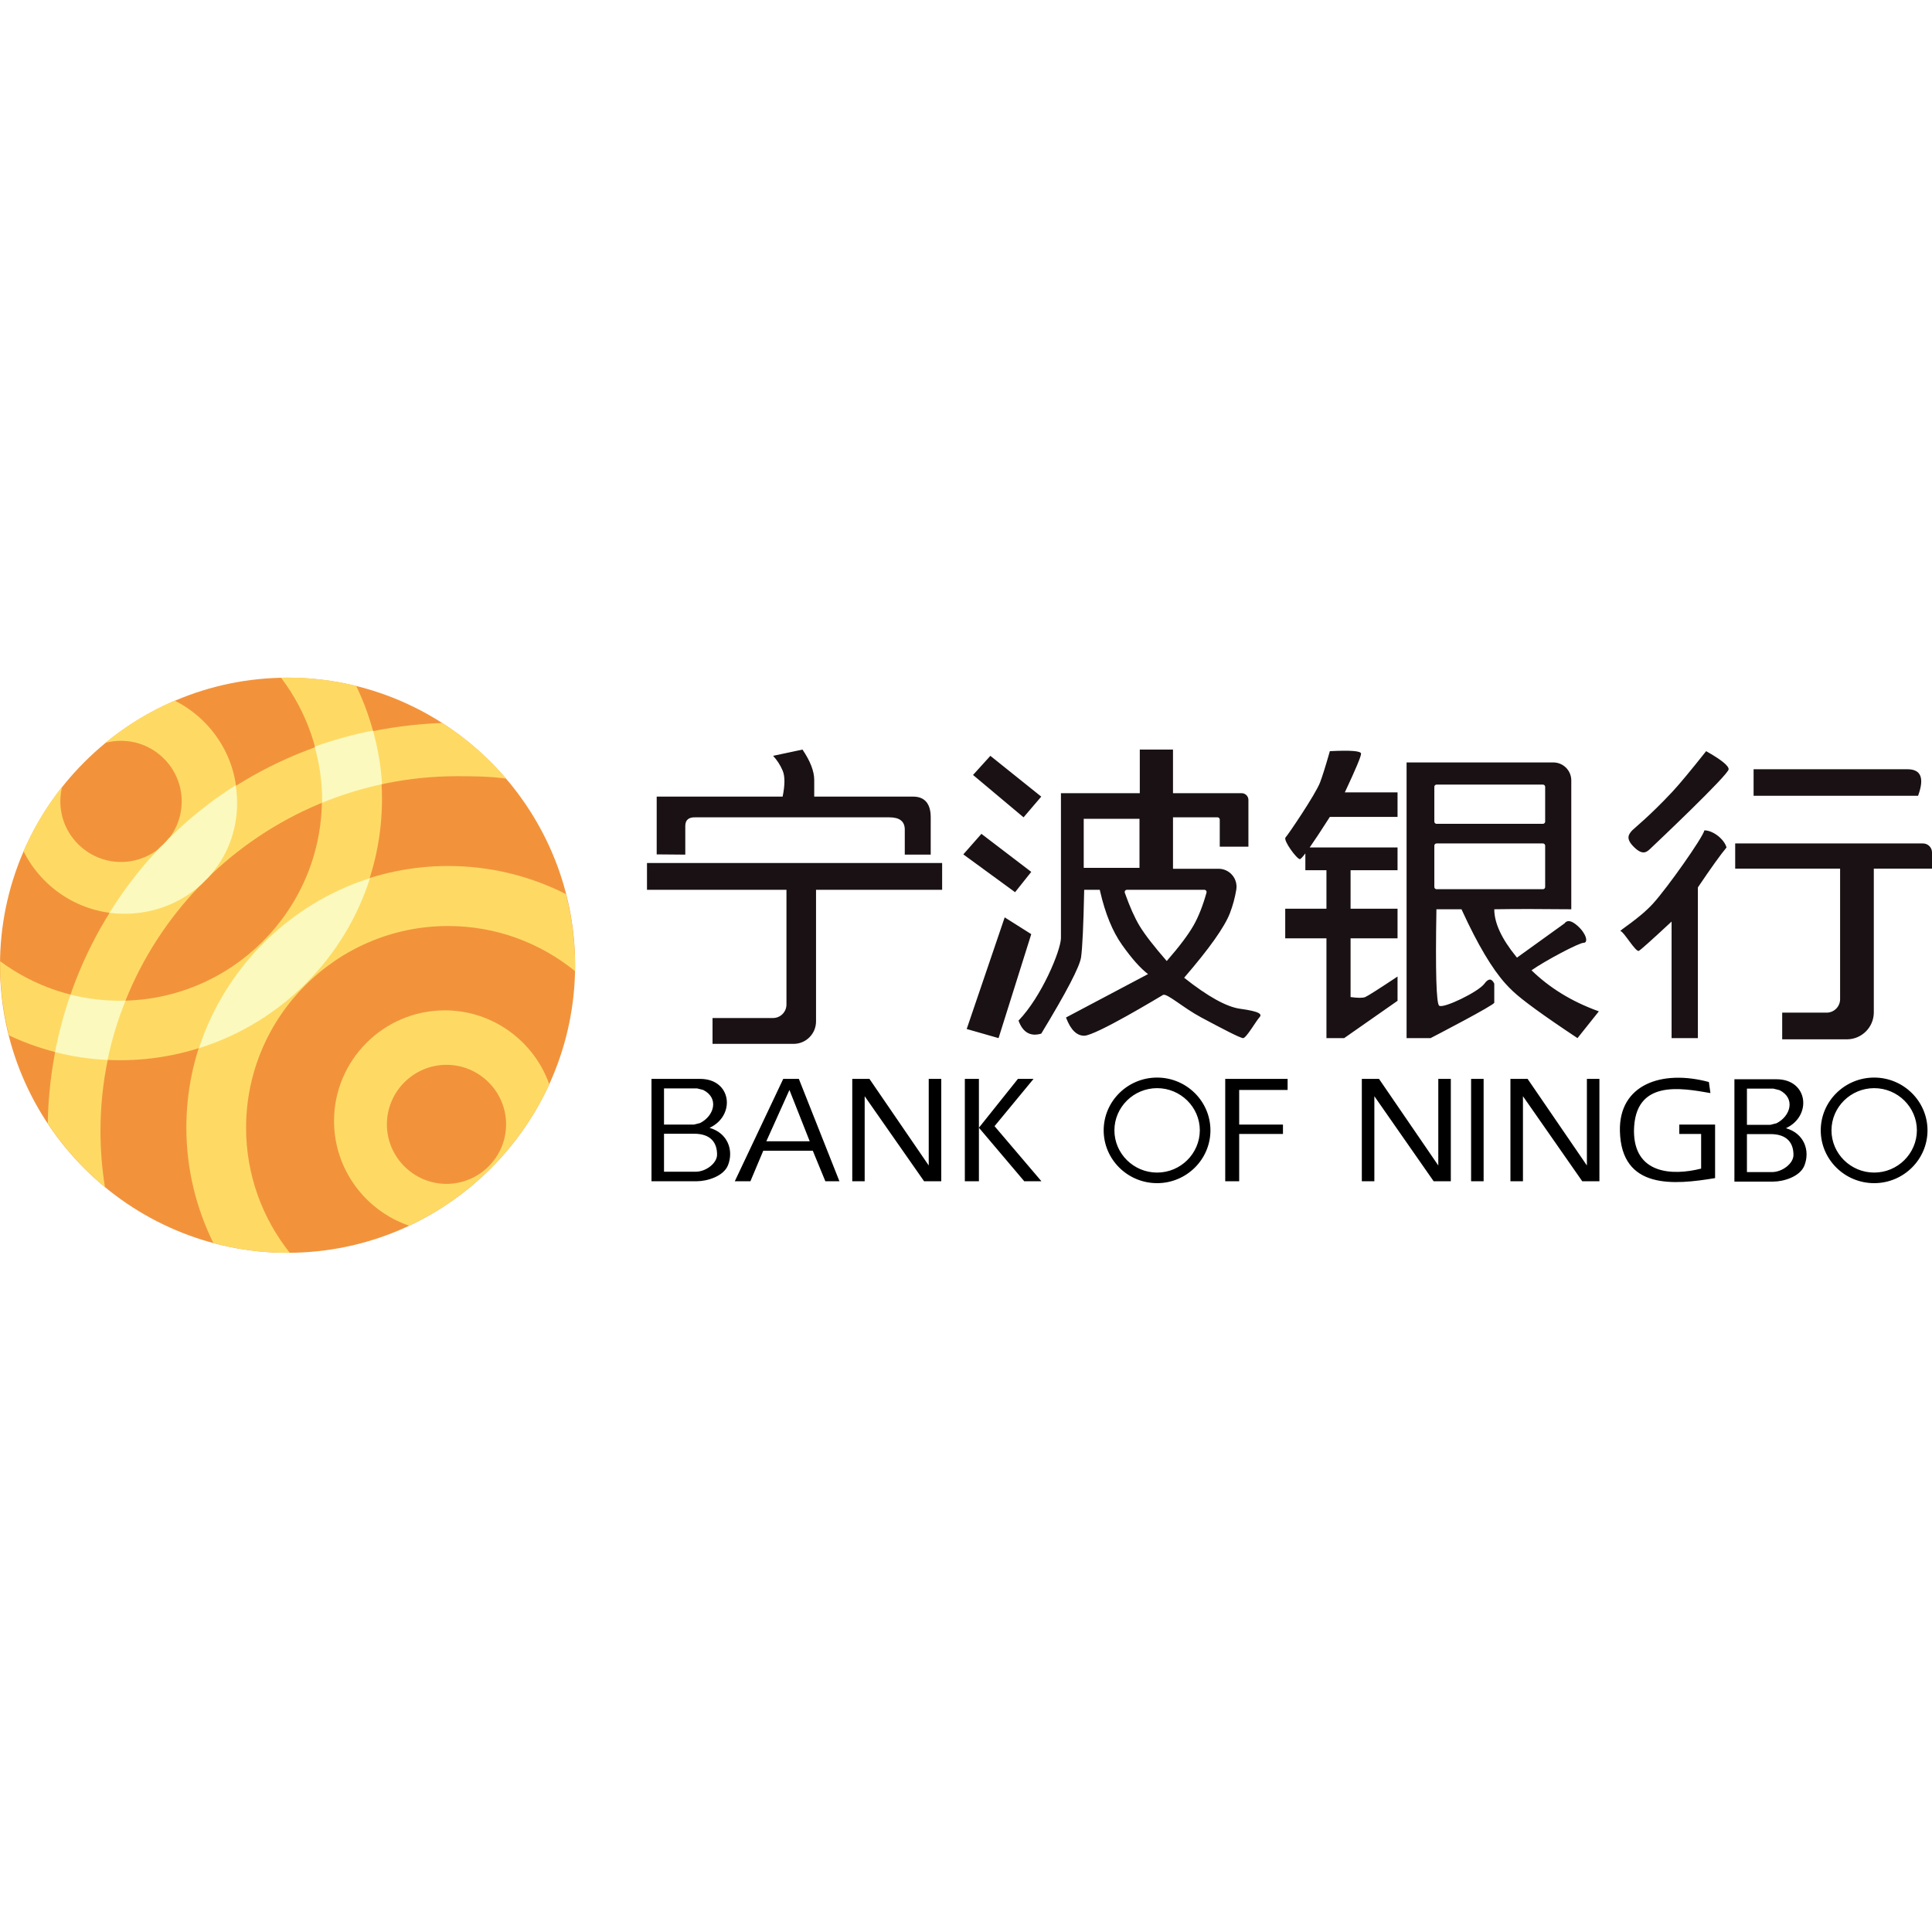
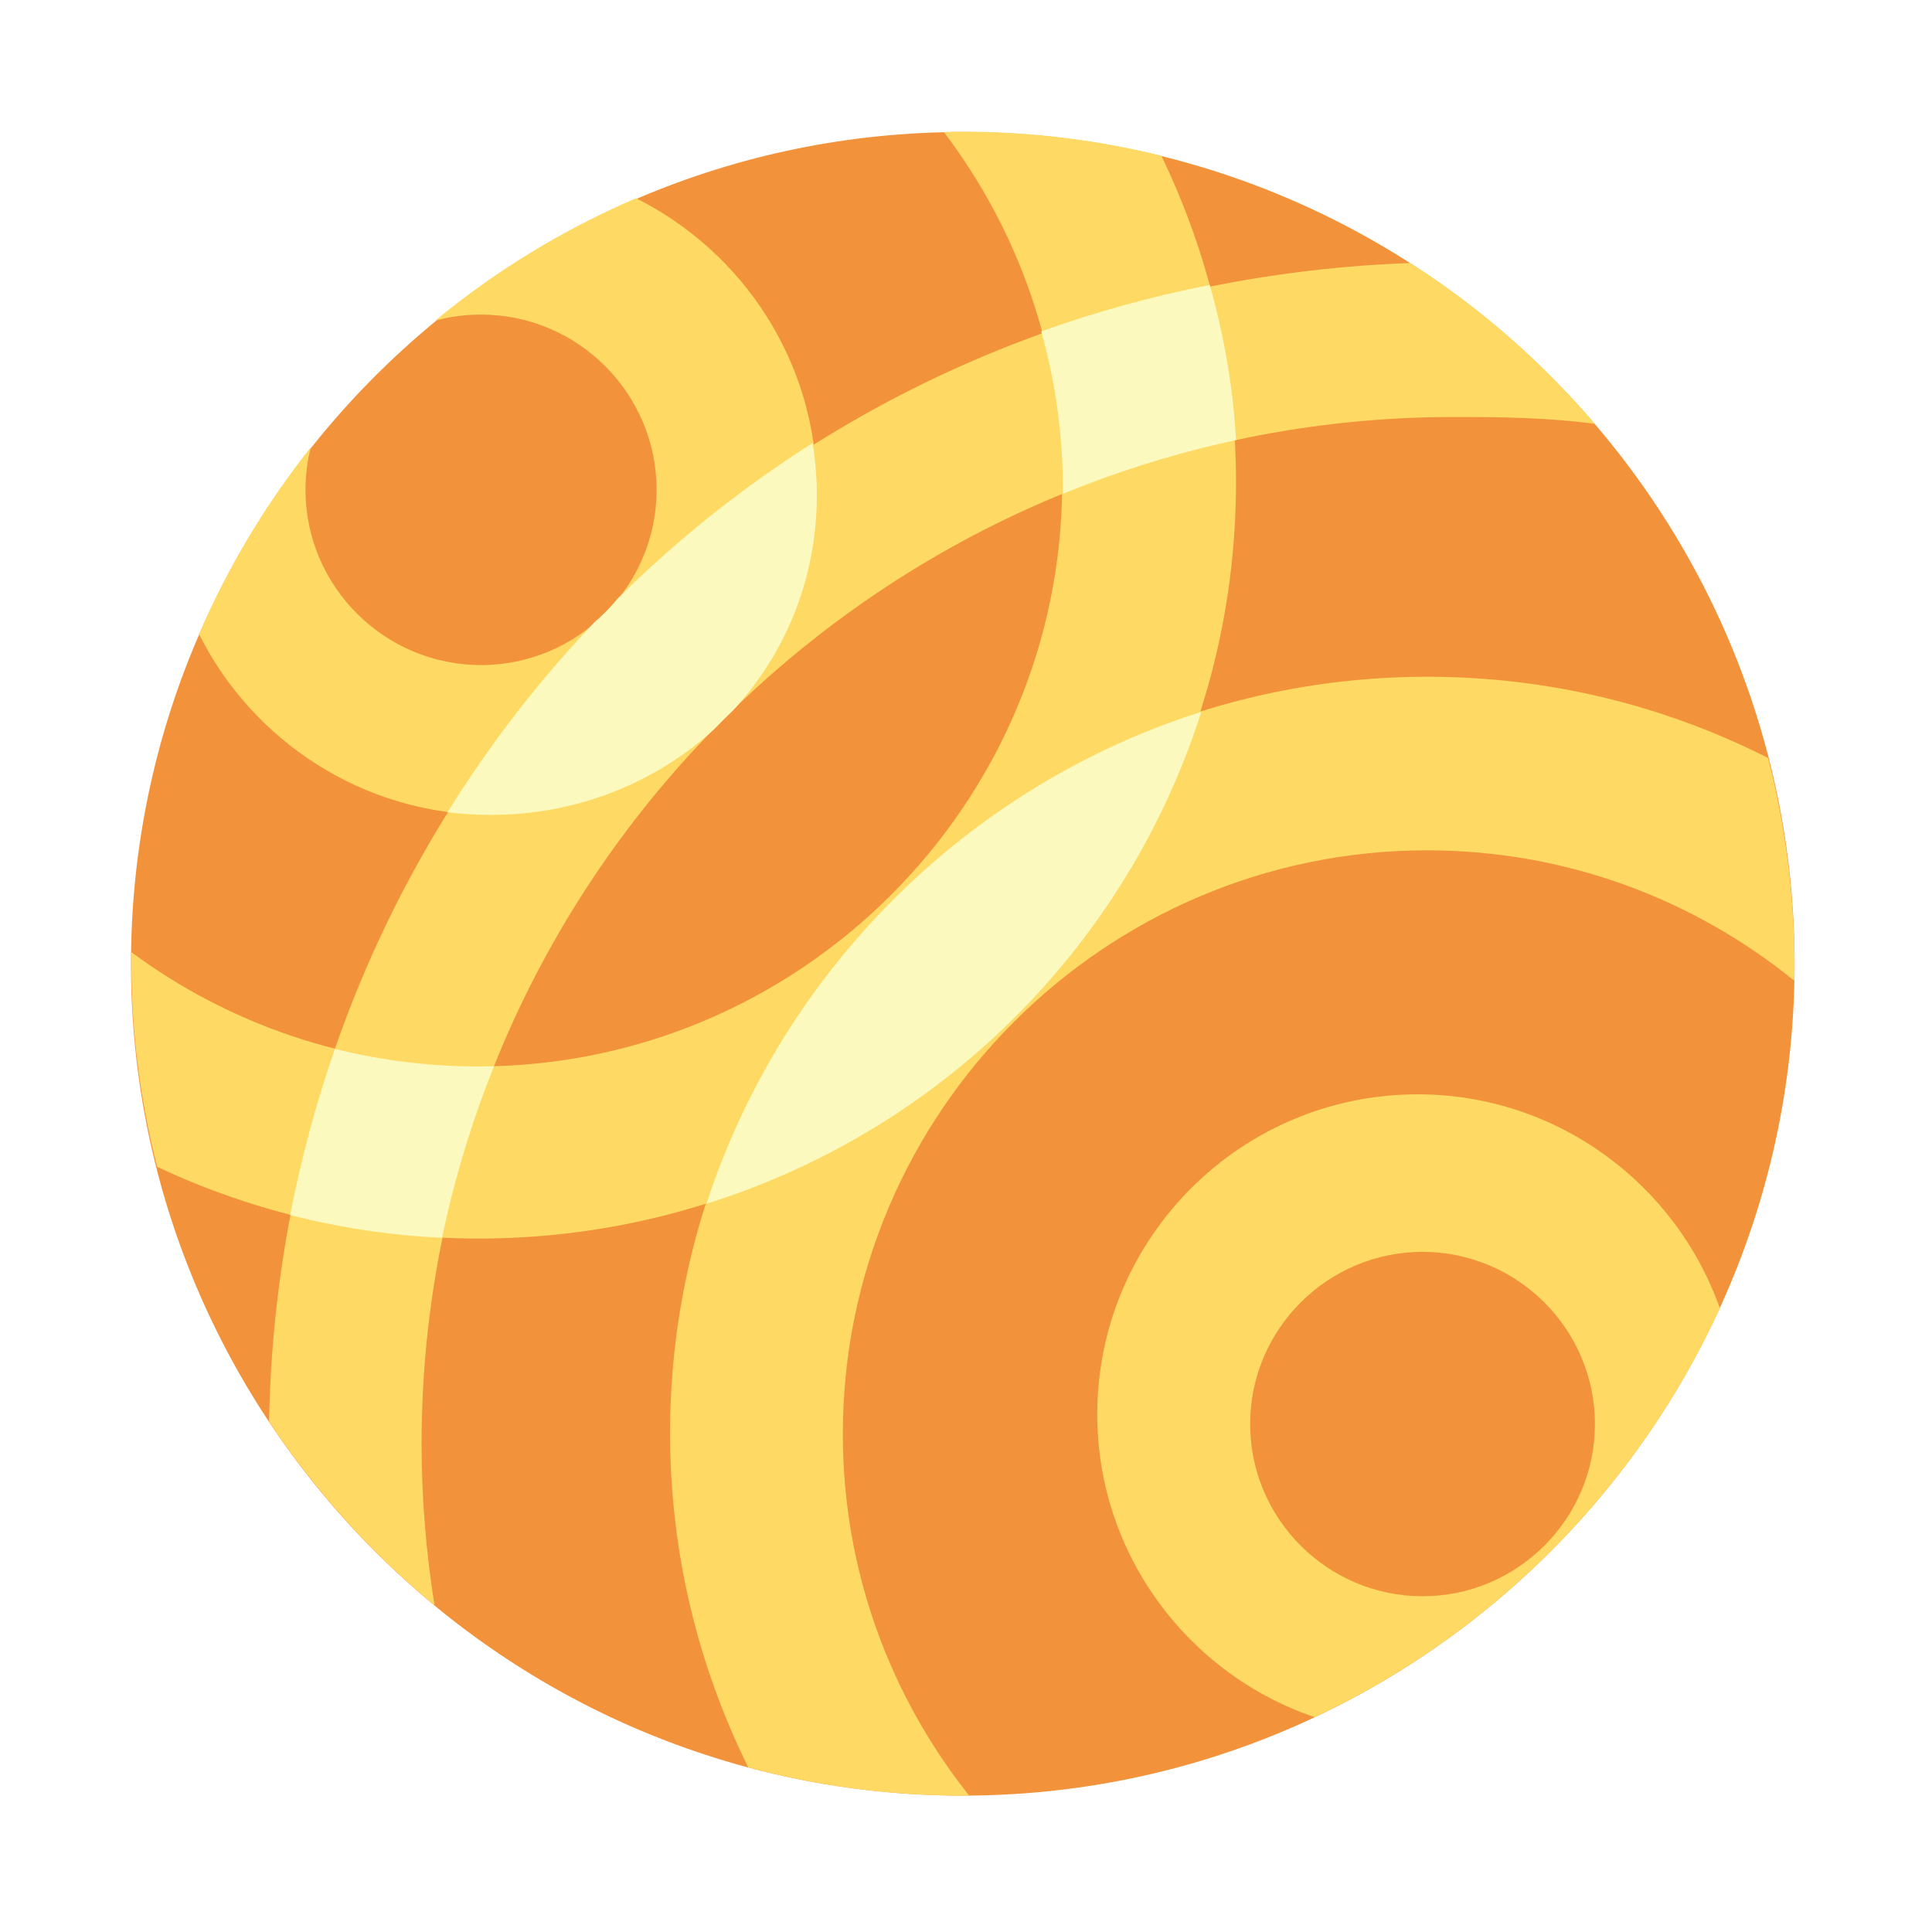
- <svg xmlns="http://www.w3.org/2000/svg" viewBox="0 0 1024 1024">
+ <svg xmlns="http://www.w3.org/2000/svg" viewBox="-24 335 354 354">
  <path d="M371.08 571.836h-25.778v54.242h24.134c5.248 0 14.1-2.55 16.439-8.541 3.098-7.904-.19-17.018-9.8-19.76 13.91-6.437 11.823-25.941-4.995-25.941m-1.644 5.035 3.288.829c8.472 4.27 5.88 13.704-1.644 17.528l-3.288.829h-15.851V576.87zm-.759 44.171h-16.736v-20.141h15.915c9.04 0 12.202 4.908 12.202 11.027.063 4.525-5.817 9.114-11.38 9.114zm123.569-3.314-31.423-45.892h-9.104v54.242h6.575v-45.064l31.486 45.064h9.105v-54.242h-6.64zm348.839 0-31.423-45.892h-9.104v54.242h6.638v-45.064l31.423 45.064h9.104v-54.242h-6.638zm60.551-16.7v18.357c-15.617 3.952-35.596 2.741-35.596-20.014.317-27.344 24.848-22.755 40.528-20.014l-.822-5.864c-25.1-6.756-47.672 1.402-47.166 25.878.695 31.424 28.894 28.619 50.453 25.05v-28.364h-18.967v4.971zm-121.925-29.192h6.639v54.242h-6.639zm166.878 26.133c13.91-6.438 11.823-25.942-4.995-25.942h-22.318v54.242h20.674c5.248 0 14.1-2.55 16.439-8.54 3.098-7.968-.19-17.02-9.8-19.76m-6.639-20.97 3.288.828c8.472 4.271 5.88 13.704-1.644 17.529l-3.288.828h-12.392V577zm-.822 44.235h-13.214v-20.142h12.456c9.04 0 12.202 4.908 12.202 11.027.063 4.462-5.817 9.115-11.444 9.115m54.23-50.1c-15.617 0-28.326 12.557-28.326 27.982s12.709 27.982 28.325 27.982c15.553 0 28.262-12.557 28.262-27.982s-12.709-27.981-28.262-27.981zm0 50.355c-12.456 0-22.635-10.071-22.635-22.373 0-12.301 10.179-22.372 22.634-22.372s22.635 10.07 22.635 22.372c-.064 12.302-10.18 22.373-22.635 22.373zm-380.063-50.354c-15.617 0-28.325 12.556-28.325 27.981s12.708 27.982 28.325 27.982c15.553 0 28.261-12.557 28.261-27.982s-12.708-27.981-28.261-27.981m0 50.354c-12.456 0-22.635-10.071-22.635-22.373 0-12.301 10.18-22.372 22.635-22.372s22.634 10.07 22.634 22.372c-.063 12.302-10.18 22.373-22.634 22.373m-101.91-49.653v54.242h7.46v-54.242zm36.417 0h-8.282l-20.674 25.878 24.025 28.364h9.104l-24.847-29.193zm101.594 54.242h7.397v-25.05h23.204v-4.971h-23.204V577.7h25.67v-5.864h-33.067zm-259.936 0h8.283l6.791-16.147h26.274l6.64 16.147h7.46l-21.496-54.242h-8.282zm16.718-21.183 12.24-27.195 10.746 27.195zm356.147 12.833-31.423-45.892h-9.105v54.242h6.64v-45.064l31.422 45.064h9.104v-54.242h-6.638z" />
  <path fill="#f2933b" d="M152.41 664.01c83.946 0 152.409-68.463 152.409-152.41s-68.463-152.41-152.41-152.41C68.463 359.19 0 427.654 0 511.6s68.463 152.41 152.41 152.41" />
  <path fill="#feda65" d="M234.367 383.192c12.854 8.111 24.025 18.045 33.873 29.476-8.44-1.15-17.096-1.265-25.856-1.265-103.98 0-189.138 84.257-189.138 188.166 0 10.027.832 19.926 2.367 29.57-11.703-9.644-21.87-21.012-30.312-33.658 2.11-114.638 90.533-207.89 209.066-212.289m65.592 90.69C281.158 464.364 259.99 459 237.545 459c-76.418 0-138.767 62.269-138.767 138.588 0 21.97 5.18 42.726 14.324 61.247 12.534 3.385 25.707 5.173 39.328 5.173h1.151c-14.516-18.265-23.15-41.257-23.15-66.292 0-58.884 48.09-106.911 107.05-106.911 25.452 0 48.857 8.94 67.274 23.885 0-.958.064-1.852.064-2.81-.064-13.156-1.727-25.865-4.86-38zm-64.204 61.63c25.515 0 47.321 16.413 55.379 39.213-15.092 32.891-41.567 59.587-74.244 74.915-23.15-7.856-39.84-29.826-39.84-55.5 0-32.316 26.347-58.628 58.705-58.628m.895 28.867c-17.394 0-31.59 14.178-31.59 31.55 0 17.371 14.196 31.55 31.59 31.55s31.59-14.179 31.59-31.55-14.196-31.55-31.59-31.55" />
  <path fill="#feda65" d="M152.397 359.127c12.535 0 24.686 1.532 36.39 4.405 8.76 18.13 13.685 38.43 13.685 59.88 0 76.286-62.354 138.528-138.777 138.528-21.04 0-40.993-4.724-58.9-13.151a151.3 151.3 0 0 1-4.732-37.537v-1.787c17.779 13.15 39.778 20.939 63.504 20.939 58.965 0 107.057-48.006 107.057-106.865 0-24.13-8.058-46.41-21.68-64.348 1.151-.064 2.302-.064 3.453-.064M65.934 484.313c32.871 0 59.731-26.748 59.731-59.624 0-23.301-13.494-43.538-33.127-53.369-13.366 5.746-25.709 13.278-36.773 22.407a33 33 0 0 1 8.378-1.085c17.715 0 32.168 14.427 32.168 32.11s-14.453 32.11-32.168 32.11-32.168-14.427-32.168-32.11c0-2.68.32-5.298.96-7.788a151.7 151.7 0 0 0-20.465 34.217c9.784 19.598 30.121 33.132 53.464 33.132" />
  <path fill="#fbf9bd" d="M63.567 530.404q1.486 0 2.961-.04a186.4 186.4 0 0 0-9.535 31.43 135.4 135.4 0 0 1-27.827-4.174 222 222 0 0 1 8.194-30.434 108 108 0 0 0 26.207 3.218m43.657 24.585-1.772.562c13.882-42.666 47.854-76.547 90.657-90.122-13.505 42.386-46.67 75.724-88.885 89.56m17.675-138.805c.504 3.113.766 6.306.766 9.558 0 15.304-5.77 29.022-15.25 39.328a174 174 0 0 0-3.59 3.576c-10.689 9.774-25.077 15.667-40.891 15.667a66 66 0 0 1-7.93-.48 214 214 0 0 1 26.845-34.75 34 34 0 0 0 4.238-4.318 211.5 211.5 0 0 1 35.726-28.528zm77.586-.545-2.59.575a188 188 0 0 0-29.155 9.27q.011-.442.01-.895c0-9.997-1.38-19.677-3.962-28.864a212.6 212.6 0 0 1 30.872-8.512c2.595 9.133 4.264 18.642 4.825 28.426" />
  <path fill="#191113" d="M499.352 457.418v14.193h-66.839v69.756c0 6.576-5.33 11.907-11.907 11.907h-42.948v-13.703h32.038a7.144 7.144 0 0 0 7.144-7.144v-60.816h-73.92v-14.193zm420.335-10.377 99.55.008a4.76 4.76 0 0 1 4.758 4.55l.005.213v8.568h-30.842v76.194c0 7.786-6.227 14.118-13.973 14.285l-.315.003H944.6v-14.139h23.548a7.144 7.144 0 0 0 7.14-6.903l.004-.241v-69.2h-55.605zm-297.973-49.748v23.116h36.4a3.57 3.57 0 0 1 3.567 3.382l.005.19v24.787h-15.19v-14.374a1.19 1.19 0 0 0-1.069-1.184l-.122-.006h-23.59v27.255h24.147a9.526 9.526 0 0 1 9.396 11.088 64 64 0 0 1-3.348 12.37q-4.218 11.036-24.293 34.308 18.879 14.963 29.691 16.446c10.813 1.483 11.75 2.95 10.16 4.618s-6.916 10.935-8.57 10.935c-1.612 0-11.843-5.426-21.405-10.522l-.774-.413c-9.777-5.212-18.325-13.089-20.313-11.943-1.989 1.145-35.73 21.608-41.762 21.608q-5.91 0-9.492-9.274l-.148-.39 43.475-23.002q-6.078-4.629-13.779-15.498-7.526-10.623-11.612-28.35l-.188-.83h-8.256q-.585 28.234-1.65 35.729t-21.11 40.509q-8.604 2.521-12.049-6.898c12.327-12.807 22.287-36.975 22.485-43.609l.003-.196V420.41h41.79v-23.116h17.601zm99.679 2.179q0 2.146-8.365 19.988l-.248.528h27.946v12.98h-35.875q-6.777 10.629-10.702 16.213h46.577v12.058h-24.892v20.401h24.892v15.7h-24.892v31.124q5.854.788 7.769 0 1.914-.788 17.123-10.88v12.864l-28.29 19.776h-9.389V497.34h-21.85v-15.7h21.85v-20.402h-11.182v-8.917q-2.316 3.04-2.913 3.04c-1.62 0-8.988-10.032-7.576-11.502 1.31-1.364 15.844-22.783 18.27-29.118q1.837-4.8 5.205-16.609 16.542-.84 16.542 1.339zm101.894 4.636a9.526 9.526 0 0 1 9.522 9.254l.004.271v68.3q-24.247-.267-40.818 0 0 10.854 11.604 25.108l.426.52 25.166-18.12q2.144-2.976 6.914 1.237c4.77 4.213 5.806 9.024 3.255 9.024s-20.834 9.766-27.623 14.572q14.239 13.889 34.793 21.432l.897.325-11.322 14.193q-26.808-17.778-34.349-24.96a71 71 0 0 1-3.805-3.894q-10.654-11.835-22.926-38.57l-.396-.867h-13.297q-.839 49.522 1.472 51.12c2.311 1.6 20.8-7.337 23.974-11.683q3.105-4.25 5.126-.189l.091.19v10.083c0 1.283-32.422 18.078-33.719 18.75l-.04.02h-12.719V404.108zm80.083 36.002c4.6 0 10.506 4.66 11.728 9.07q-4.629 5.505-15.186 21.171v79.873h-13.938V488.45q-15.678 14.571-17.32 15.51c-1.641.939-8.17-10.407-9.68-10.407-1.507 0 9.694-6.37 17.297-14.786s26.168-34.702 27.099-38.657m-370.86 46.115 14.075 8.888-17.325 55.11-16.891-4.827 20.14-59.17zm105.813-14.614H597.3a1.19 1.19 0 0 0-1.122 1.589q3.948 11.128 7.778 17.478 4.1 6.796 14.44 18.687 9.992-11.462 14.213-18.877 3.94-6.92 6.862-17.366a1.19 1.19 0 0 0-1.147-1.511zM520.17 441.957l26.416 20.158-8.573 10.765-27.436-20.037zm297.607 5.084h-56.358a1.19 1.19 0 0 0-1.185 1.069l-.006.121v21.877a1.19 1.19 0 0 0 1.069 1.184l.122.006h56.358a1.19 1.19 0 0 0 1.185-1.069l.006-.121V448.23a1.19 1.19 0 0 0-1.19-1.19zm-213.82-13.043h-29.559v25.987h29.558zm-178.62-36.705q6.222 9.171 6.222 16.144v8.79h52.48c4.76 0 9.262 2.36 9.262 10.977v19.767h-13.752v-13.34q-.031-6.427-8.159-6.427H368.604q-5.386-.208-5.386 4.607v15.16l-15.157-.128v-30.616h66.75q1.914-9.35 0-13.81t-5.055-7.81l15.58-3.314zm478.95.84q11.928 6.726 11.928 9.582c0 2.855-38.638 39.408-40.825 41.466s-4.227 4.685-9.115 0c-4.887-4.686-3.092-6.942-1.167-9.07.88-.973 9.297-7.628 21.235-20.407q5.484-5.871 17.945-21.57zm-86.51 17.72h-56.358a1.19 1.19 0 0 0-1.185 1.069l-.006.121v18.411a1.19 1.19 0 0 0 1.069 1.185l.122.006h56.358a1.19 1.19 0 0 0 1.185-1.07l.006-.12v-18.412a1.19 1.19 0 0 0-1.19-1.19zm-292.862-15.245 26.97 21.619-9.38 10.977-26.776-22.459zm486.087 7.107q10.647 0 5.749 13.7l-.128.354h-87.18v-14.054z" />
</svg>
